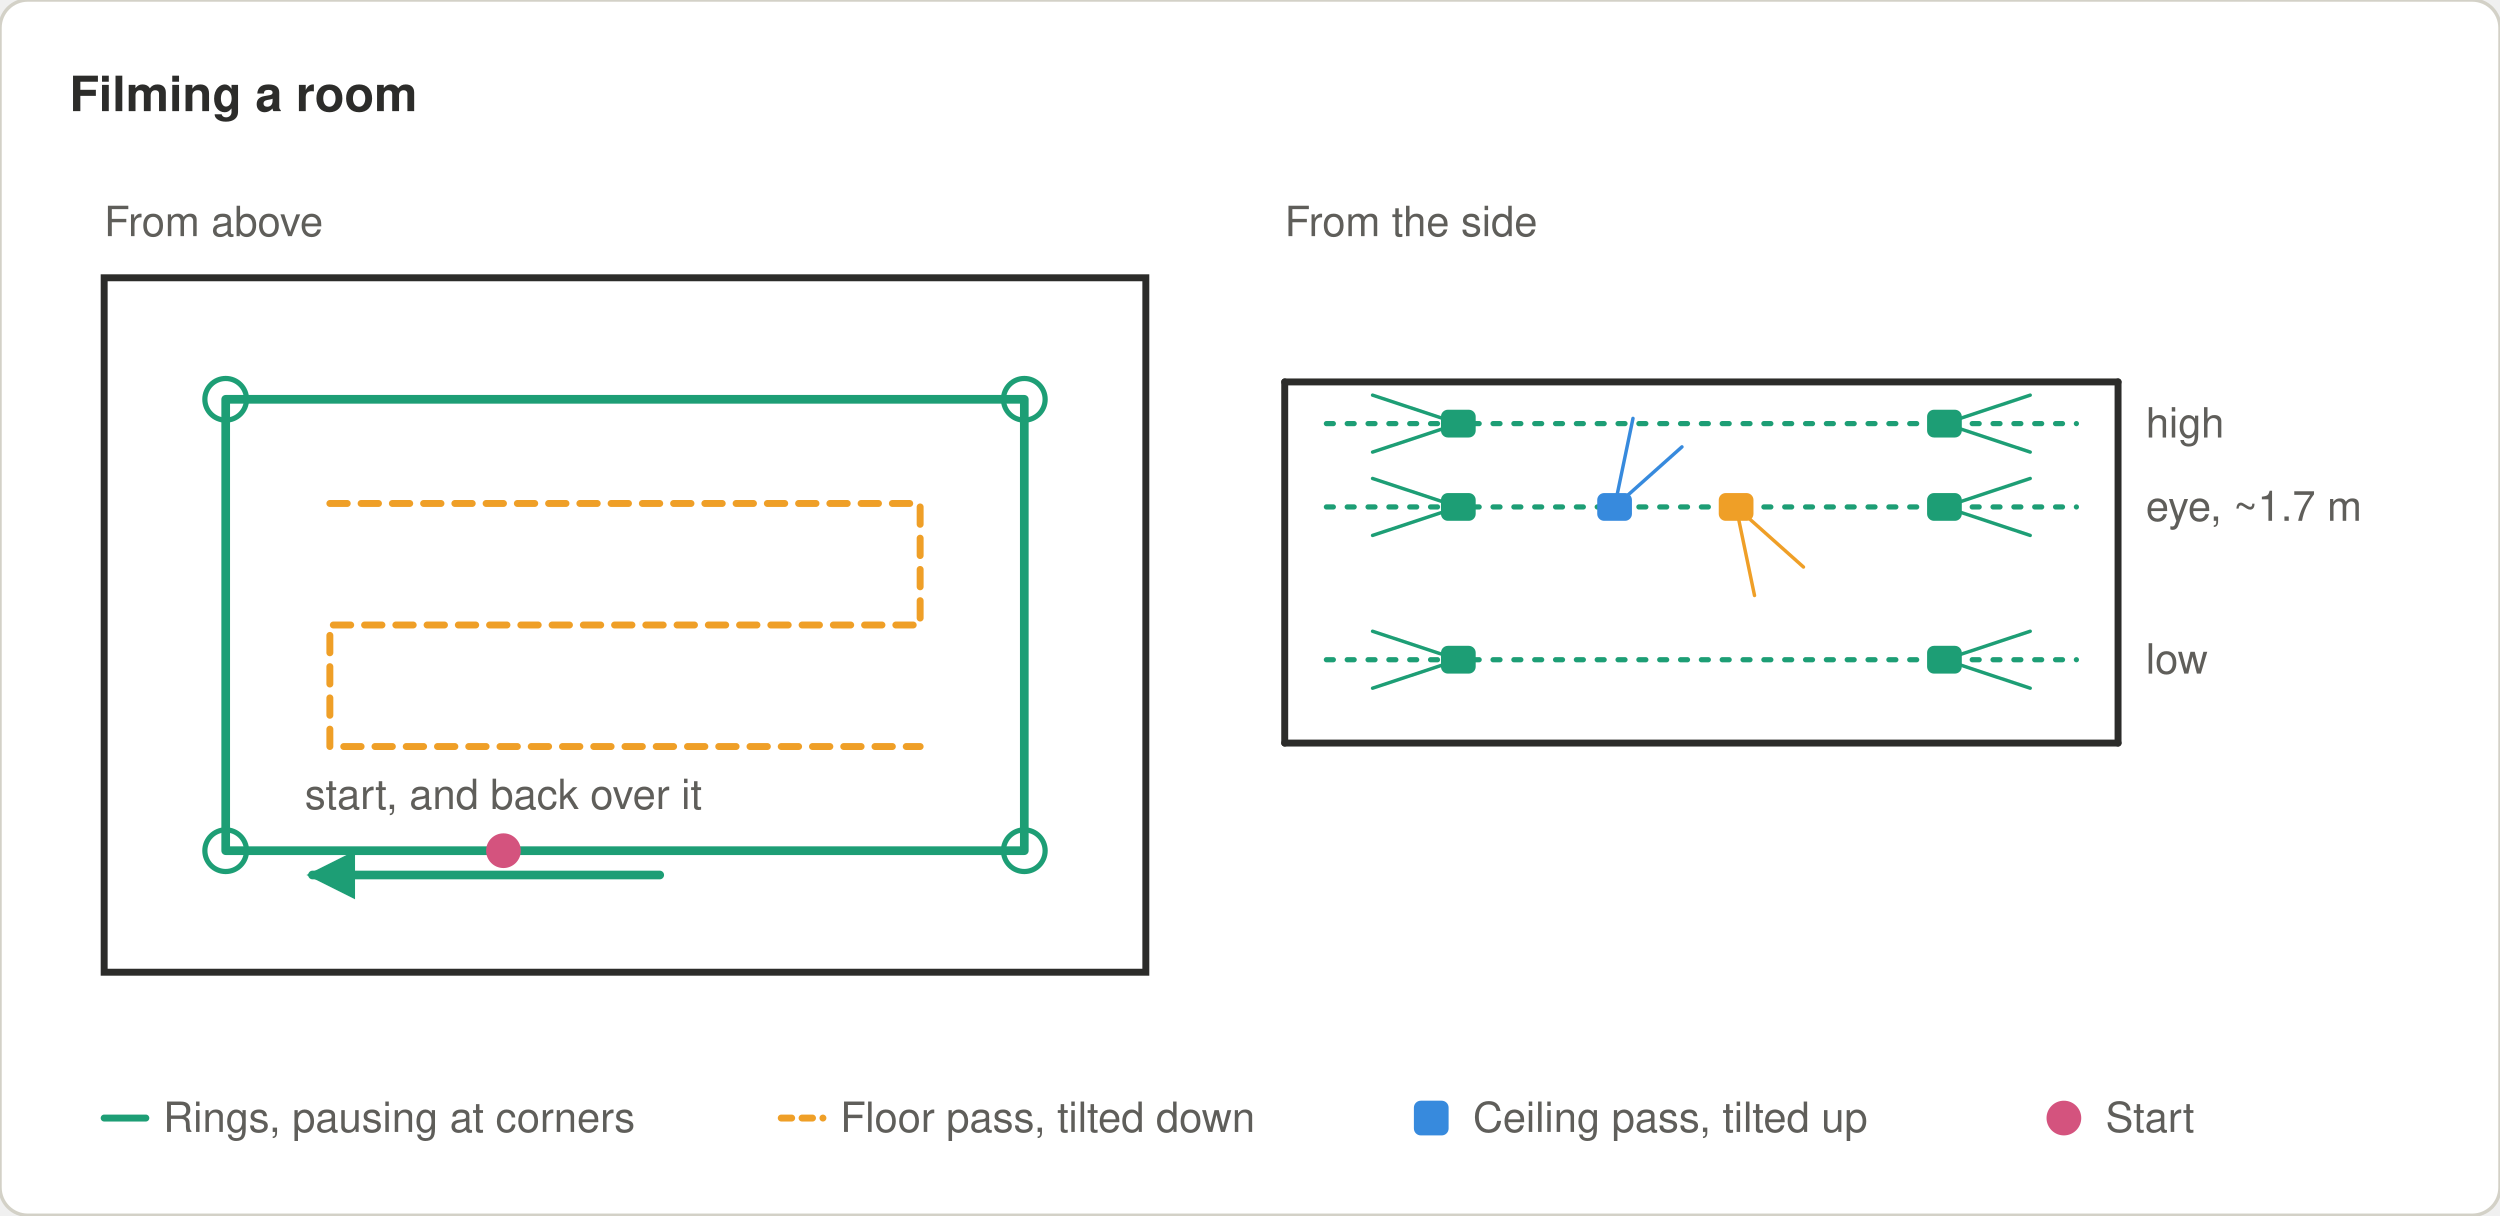
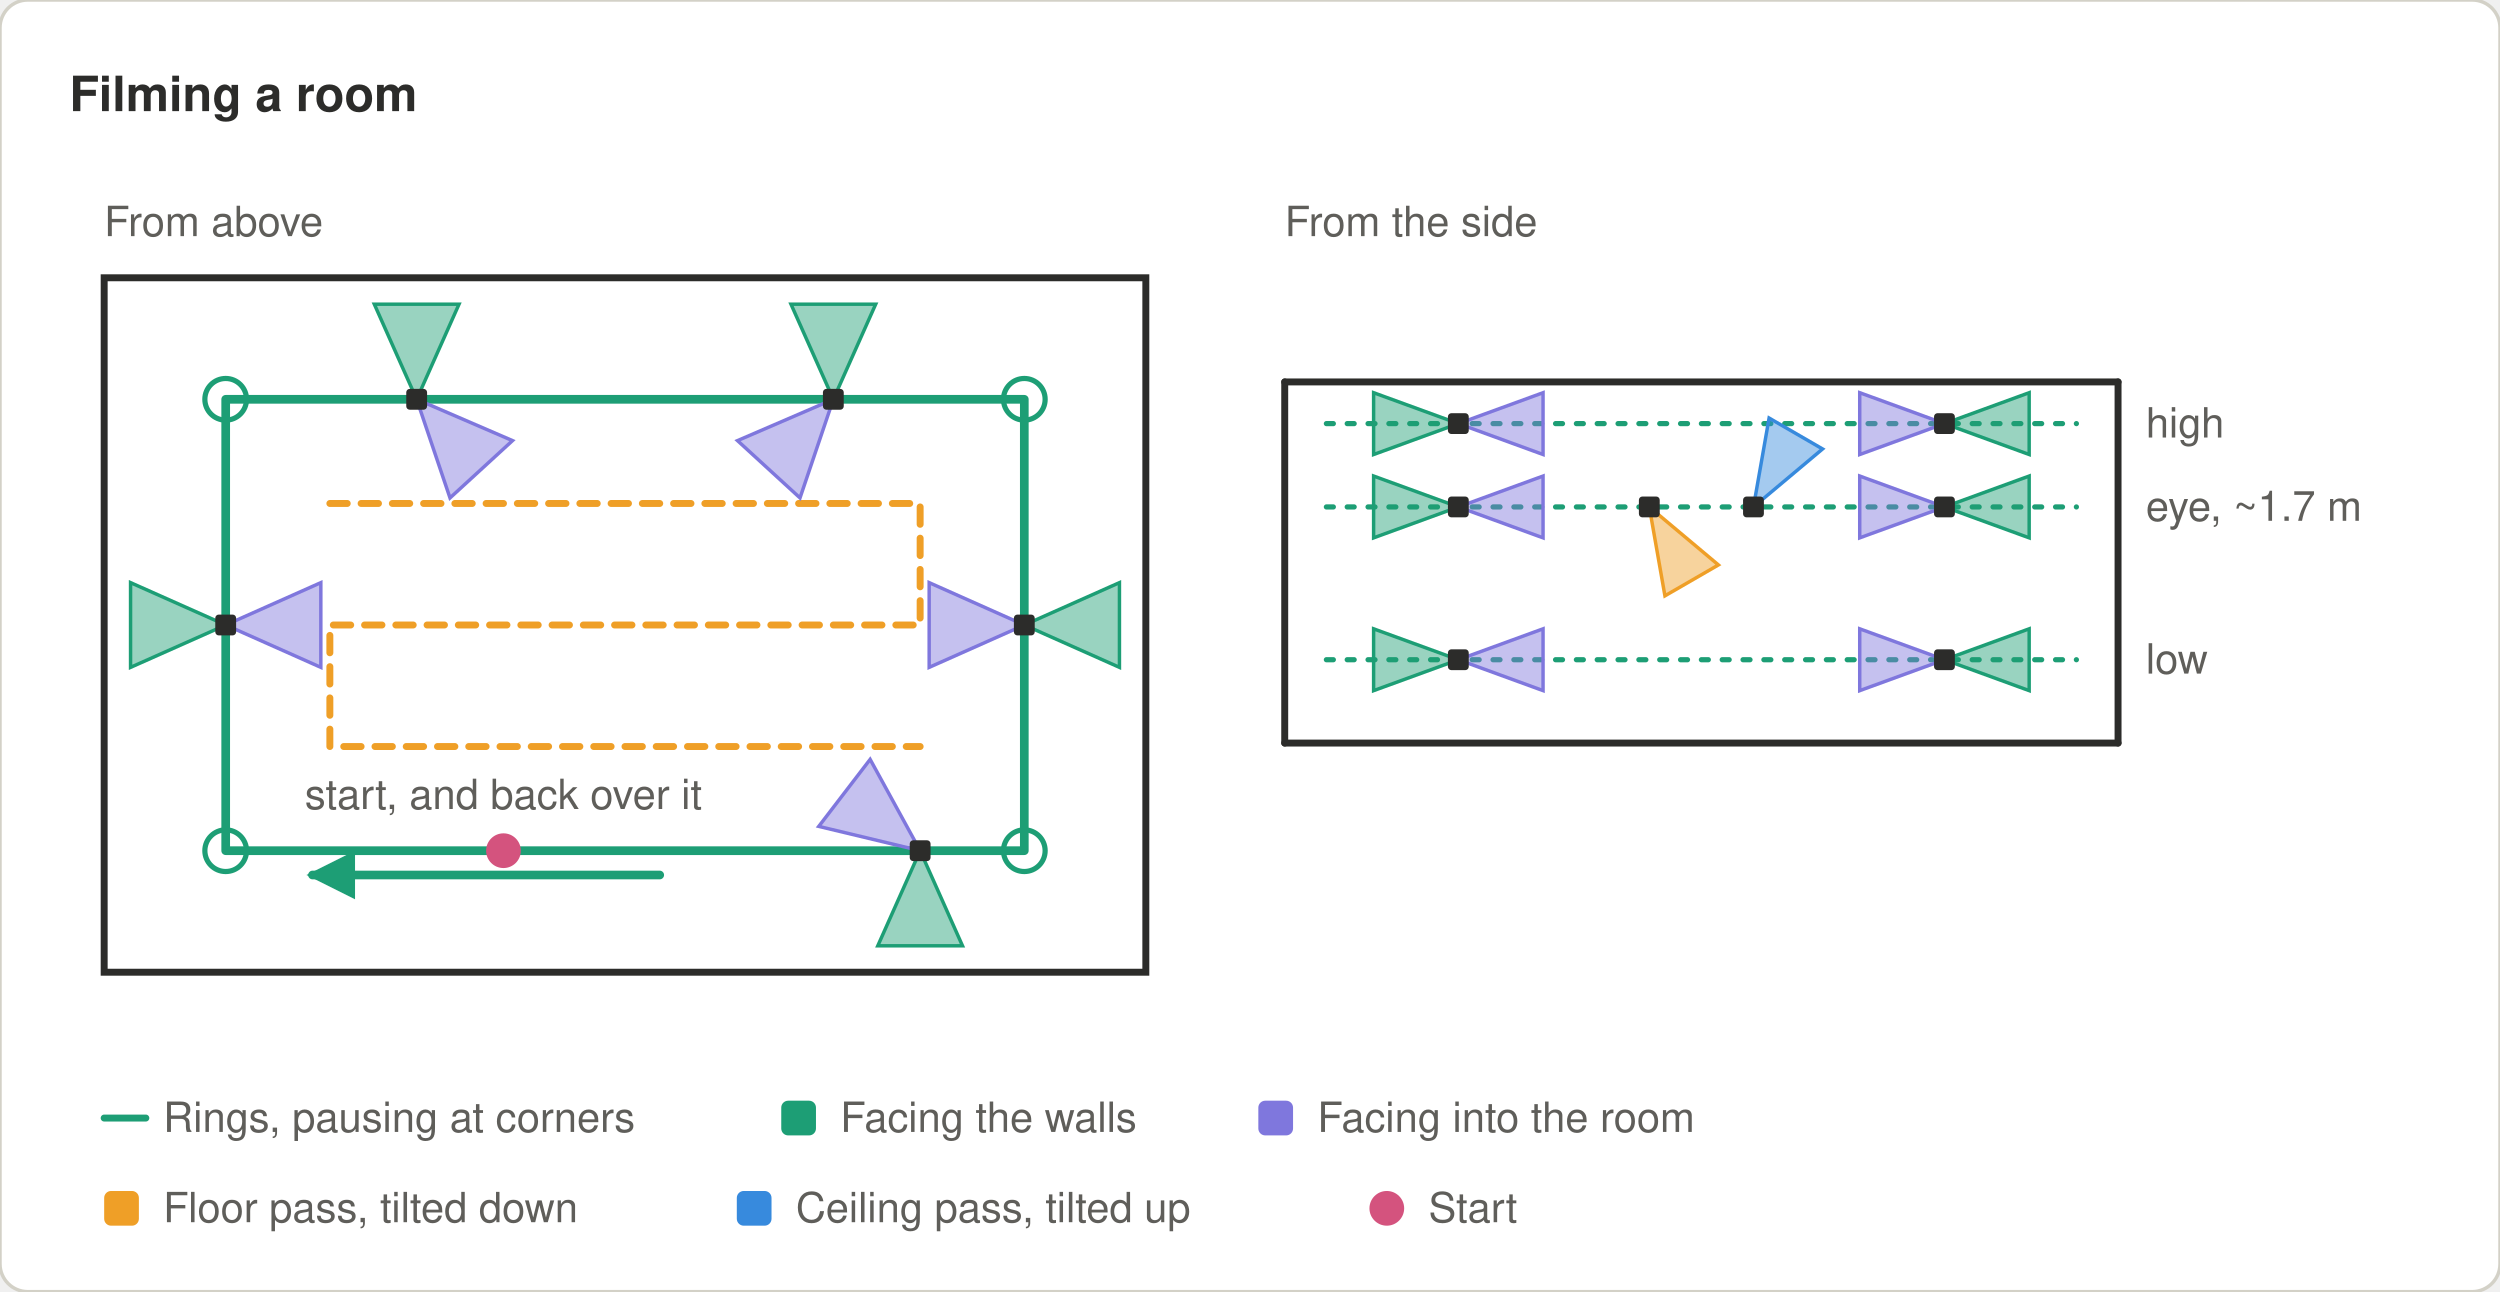
- <svg xmlns="http://www.w3.org/2000/svg" width="720" height="350" viewBox="0 0 720 350" font-family="-apple-system, Segoe UI, Helvetica, Arial, sans-serif">
+ <svg xmlns="http://www.w3.org/2000/svg" width="720" height="372" viewBox="0 0 720 372" font-family="-apple-system, Segoe UI, Helvetica, Arial, sans-serif">
  <defs>
    <marker id="a" viewBox="0 0 10 10" refX="8" refY="5" markerWidth="7" markerHeight="7" orient="auto-start-reverse">
      <path d="M 1 1 L 9 5 L 1 9 z" fill="context-stroke" />
    </marker>
  </defs>
-   <rect width="720" height="350" rx="8" fill="#ffffff" stroke="#D3D1C7" />
+   <rect width="720" height="372" rx="8" fill="#ffffff" stroke="#D3D1C7" />
  <text x="20" y="32" font-size="14" font-weight="600" fill="#2C2C2A">Filming a room</text>
  <text x="30" y="68" font-size="12" fill="#5F5E5A" text-anchor="start">From above</text>
  <rect x="30" y="80" width="300" height="200" rx="0" fill="none" stroke="#2C2C2A" stroke-width="2" />
  <path fill="none" stroke="#EF9F27" stroke-width="2" stroke-linecap="round" stroke-linejoin="round" d="M 95 145 L 265 145 L 265 180 L 95 180 L 95 215 L 265 215" stroke-dasharray="5 4" />
  <path fill="none" stroke="#1D9E75" stroke-width="2.5" stroke-linecap="round" stroke-linejoin="round" d="M 145 245 L 65 245 L 65 115 L 295 115 L 295 245 L 145 245" />
  <path fill="none" stroke="#1D9E75" stroke-width="2.5" stroke-linecap="round" stroke-linejoin="round" d="M 190 252 L 90 252" marker-end="url(#a)" />
  <circle cx="65" cy="245" r="6" fill="none" stroke="#1D9E75" stroke-width="1.5" />
  <circle cx="65" cy="115" r="6" fill="none" stroke="#1D9E75" stroke-width="1.5" />
  <circle cx="295" cy="115" r="6" fill="none" stroke="#1D9E75" stroke-width="1.5" />
  <circle cx="295" cy="245" r="6" fill="none" stroke="#1D9E75" stroke-width="1.5" />
+   <path fill="#1D9E75" fill-opacity="0.45" stroke="#1D9E75" stroke-width="1" d="M 120 115 L 132.2 87.6 L 107.8 87.6 z" />
+   <path fill="#7F77DD" fill-opacity="0.45" stroke="#7F77DD" stroke-width="1" d="M 120 115 L 129.6 143.4 L 147.6 126.9 z" />
+   <rect x="117" y="112" width="6" height="6" rx="1" fill="#2C2C2A" />
+   <path fill="#1D9E75" fill-opacity="0.45" stroke="#1D9E75" stroke-width="1" d="M 240 115 L 252.2 87.6 L 227.8 87.6 z" />
+   <path fill="#7F77DD" fill-opacity="0.45" stroke="#7F77DD" stroke-width="1" d="M 240 115 L 212.4 126.9 L 230.4 143.4 z" />
+   <rect x="237" y="112" width="6" height="6" rx="1" fill="#2C2C2A" />
+   <path fill="#1D9E75" fill-opacity="0.45" stroke="#1D9E75" stroke-width="1" d="M 65 180 L 37.6 167.8 L 37.6 192.2 z" />
+   <path fill="#7F77DD" fill-opacity="0.45" stroke="#7F77DD" stroke-width="1" d="M 65 180 L 92.4 192.2 L 92.4 167.8 z" />
+   <rect x="62" y="177" width="6" height="6" rx="1" fill="#2C2C2A" />
+   <path fill="#1D9E75" fill-opacity="0.45" stroke="#1D9E75" stroke-width="1" d="M 295 180 L 322.4 192.2 L 322.4 167.8 z" />
+   <path fill="#7F77DD" fill-opacity="0.45" stroke="#7F77DD" stroke-width="1" d="M 295 180 L 267.6 167.8 L 267.6 192.2 z" />
+   <rect x="292" y="177" width="6" height="6" rx="1" fill="#2C2C2A" />
+   <path fill="#1D9E75" fill-opacity="0.45" stroke="#1D9E75" stroke-width="1" d="M 265 245 L 252.8 272.4 L 277.2 272.4 z" />
+   <path fill="#7F77DD" fill-opacity="0.45" stroke="#7F77DD" stroke-width="1" d="M 265 245 L 250.6 218.7 L 235.8 238 z" />
+   <rect x="262" y="242" width="6" height="6" rx="1" fill="#2C2C2A" />
  <circle cx="145" cy="245" r="5" fill="#D4537E" />
  <text x="145" y="233" font-size="12" fill="#5F5E5A" text-anchor="middle">start, and back over it</text>
  <text x="370" y="68" font-size="12" fill="#5F5E5A" text-anchor="start">From the side</text>
  <path fill="none" stroke="#2C2C2A" stroke-width="2" stroke-linecap="round" stroke-linejoin="round" d="M 370 110 L 610 110" />
  <path fill="none" stroke="#2C2C2A" stroke-width="2" stroke-linecap="round" stroke-linejoin="round" d="M 370 214 L 610 214" />
  <path fill="none" stroke="#2C2C2A" stroke-width="2" stroke-linecap="round" stroke-linejoin="round" d="M 370 110 L 370 214" />
  <path fill="none" stroke="#2C2C2A" stroke-width="2" stroke-linecap="round" stroke-linejoin="round" d="M 610 110 L 610 214" />
  <path fill="none" stroke="#1D9E75" stroke-width="1.5" stroke-linecap="round" stroke-linejoin="round" d="M 382 190 L 598 190" stroke-dasharray="2 4" />
-   <rect x="415" y="186" width="10" height="8" rx="2" fill="#1D9E75" />
-   <path fill="none" stroke="#1D9E75" stroke-width="1" stroke-linecap="round" stroke-linejoin="round" d="M 420 190 L 395.3 181.8" />
-   <path fill="none" stroke="#1D9E75" stroke-width="1" stroke-linecap="round" stroke-linejoin="round" d="M 420 190 L 395.3 198.2" />
-   <rect x="555" y="186" width="10" height="8" rx="2" fill="#1D9E75" />
-   <path fill="none" stroke="#1D9E75" stroke-width="1" stroke-linecap="round" stroke-linejoin="round" d="M 560 190 L 584.7 198.2" />
-   <path fill="none" stroke="#1D9E75" stroke-width="1" stroke-linecap="round" stroke-linejoin="round" d="M 560 190 L 584.7 181.8" />
+   <path fill="#1D9E75" fill-opacity="0.45" stroke="#1D9E75" stroke-width="1" d="M 420 190 L 395.6 181.1 L 395.6 198.9 z" />
+   <path fill="#7F77DD" fill-opacity="0.45" stroke="#7F77DD" stroke-width="1" d="M 420 190 L 444.4 198.9 L 444.4 181.1 z" />
+   <rect x="417" y="187" width="6" height="6" rx="1" fill="#2C2C2A" />
+   <path fill="#1D9E75" fill-opacity="0.45" stroke="#1D9E75" stroke-width="1" d="M 560 190 L 584.4 198.9 L 584.4 181.1 z" />
+   <path fill="#7F77DD" fill-opacity="0.45" stroke="#7F77DD" stroke-width="1" d="M 560 190 L 535.6 181.1 L 535.6 198.9 z" />
+   <rect x="557" y="187" width="6" height="6" rx="1" fill="#2C2C2A" />
  <text x="618" y="194" font-size="12" fill="#5F5E5A" text-anchor="start">low</text>
  <path fill="none" stroke="#1D9E75" stroke-width="1.5" stroke-linecap="round" stroke-linejoin="round" d="M 382 146 L 598 146" stroke-dasharray="2 4" />
-   <rect x="415" y="142" width="10" height="8" rx="2" fill="#1D9E75" />
-   <path fill="none" stroke="#1D9E75" stroke-width="1" stroke-linecap="round" stroke-linejoin="round" d="M 420 146 L 395.3 137.8" />
-   <path fill="none" stroke="#1D9E75" stroke-width="1" stroke-linecap="round" stroke-linejoin="round" d="M 420 146 L 395.3 154.2" />
-   <rect x="555" y="142" width="10" height="8" rx="2" fill="#1D9E75" />
-   <path fill="none" stroke="#1D9E75" stroke-width="1" stroke-linecap="round" stroke-linejoin="round" d="M 560 146 L 584.7 154.2" />
-   <path fill="none" stroke="#1D9E75" stroke-width="1" stroke-linecap="round" stroke-linejoin="round" d="M 560 146 L 584.7 137.8" />
+   <path fill="#1D9E75" fill-opacity="0.45" stroke="#1D9E75" stroke-width="1" d="M 420 146 L 395.6 137.1 L 395.6 154.9 z" />
+   <path fill="#7F77DD" fill-opacity="0.45" stroke="#7F77DD" stroke-width="1" d="M 420 146 L 444.4 154.9 L 444.4 137.1 z" />
+   <rect x="417" y="143" width="6" height="6" rx="1" fill="#2C2C2A" />
+   <path fill="#1D9E75" fill-opacity="0.45" stroke="#1D9E75" stroke-width="1" d="M 560 146 L 584.4 154.9 L 584.4 137.1 z" />
+   <path fill="#7F77DD" fill-opacity="0.45" stroke="#7F77DD" stroke-width="1" d="M 560 146 L 535.6 137.1 L 535.6 154.9 z" />
+   <rect x="557" y="143" width="6" height="6" rx="1" fill="#2C2C2A" />
  <text x="618" y="150" font-size="12" fill="#5F5E5A" text-anchor="start">eye, ~1.7 m</text>
  <path fill="none" stroke="#1D9E75" stroke-width="1.5" stroke-linecap="round" stroke-linejoin="round" d="M 382 122 L 598 122" stroke-dasharray="2 4" />
-   <rect x="415" y="118" width="10" height="8" rx="2" fill="#1D9E75" />
-   <path fill="none" stroke="#1D9E75" stroke-width="1" stroke-linecap="round" stroke-linejoin="round" d="M 420 122 L 395.3 113.8" />
-   <path fill="none" stroke="#1D9E75" stroke-width="1" stroke-linecap="round" stroke-linejoin="round" d="M 420 122 L 395.3 130.2" />
-   <rect x="555" y="118" width="10" height="8" rx="2" fill="#1D9E75" />
-   <path fill="none" stroke="#1D9E75" stroke-width="1" stroke-linecap="round" stroke-linejoin="round" d="M 560 122 L 584.7 130.2" />
-   <path fill="none" stroke="#1D9E75" stroke-width="1" stroke-linecap="round" stroke-linejoin="round" d="M 560 122 L 584.7 113.8" />
+   <path fill="#1D9E75" fill-opacity="0.45" stroke="#1D9E75" stroke-width="1" d="M 420 122 L 395.6 113.1 L 395.6 130.9 z" />
+   <path fill="#7F77DD" fill-opacity="0.45" stroke="#7F77DD" stroke-width="1" d="M 420 122 L 444.4 130.9 L 444.4 113.1 z" />
+   <rect x="417" y="119" width="6" height="6" rx="1" fill="#2C2C2A" />
+   <path fill="#1D9E75" fill-opacity="0.45" stroke="#1D9E75" stroke-width="1" d="M 560 122 L 584.4 130.9 L 584.4 113.1 z" />
+   <path fill="#7F77DD" fill-opacity="0.45" stroke="#7F77DD" stroke-width="1" d="M 560 122 L 535.6 113.1 L 535.6 130.9 z" />
+   <rect x="557" y="119" width="6" height="6" rx="1" fill="#2C2C2A" />
  <text x="618" y="126" font-size="12" fill="#5F5E5A" text-anchor="start">high</text>
-   <rect x="495" y="142" width="10" height="8" rx="2" fill="#EF9F27" />
-   <path fill="none" stroke="#EF9F27" stroke-width="1" stroke-linecap="round" stroke-linejoin="round" d="M 500 146 L 505.3 171.5" />
-   <path fill="none" stroke="#EF9F27" stroke-width="1" stroke-linecap="round" stroke-linejoin="round" d="M 500 146 L 519.4 163.3" />
-   <rect x="460" y="142" width="10" height="8" rx="2" fill="#378ADD" />
-   <path fill="none" stroke="#378ADD" stroke-width="1" stroke-linecap="round" stroke-linejoin="round" d="M 465 146 L 484.4 128.7" />
-   <path fill="none" stroke="#378ADD" stroke-width="1" stroke-linecap="round" stroke-linejoin="round" d="M 465 146 L 470.3 120.5" />
+   <path fill="#EF9F27" fill-opacity="0.45" stroke="#EF9F27" stroke-width="1" d="M 475 146 L 479.5 171.6 L 494.9 162.7 z" />
+   <rect x="472" y="143" width="6" height="6" rx="1" fill="#2C2C2A" />
+   <path fill="#378ADD" fill-opacity="0.45" stroke="#378ADD" stroke-width="1" d="M 505 146 L 524.9 129.3 L 509.5 120.4 z" />
+   <rect x="502" y="143" width="6" height="6" rx="1" fill="#2C2C2A" />
  <path fill="none" stroke="#1D9E75" stroke-width="2" stroke-linecap="round" stroke-linejoin="round" d="M 30 322 L 42 322" />
  <text x="47" y="326" font-size="12" fill="#5F5E5A" text-anchor="start">Rings, pausing at corners</text>
-   <path fill="none" stroke="#EF9F27" stroke-width="2" stroke-linecap="round" stroke-linejoin="round" d="M 225 322 L 237 322" stroke-dasharray="3 3" />
-   <text x="242" y="326" font-size="12" fill="#5F5E5A" text-anchor="start">Floor pass, tilted down</text>
-   <rect x="407.2" y="317" width="10" height="10" rx="2" fill="#378ADD" />
-   <text x="424.2" y="326" font-size="12" fill="#5F5E5A" text-anchor="start">Ceiling pass, tilted up</text>
-   <circle cx="594.4" cy="322" r="5" fill="#D4537E" />
-   <text x="606.4" y="326" font-size="12" fill="#5F5E5A" text-anchor="start">Start</text>
+   <rect x="225" y="317" width="10" height="10" rx="2" fill="#1D9E75" />
+   <text x="242" y="326" font-size="12" fill="#5F5E5A" text-anchor="start">Facing the walls</text>
+   <rect x="362.4" y="317" width="10" height="10" rx="2" fill="#7F77DD" />
+   <text x="379.4" y="326" font-size="12" fill="#5F5E5A" text-anchor="start">Facing into the room</text>
+   <rect x="30" y="343" width="10" height="10" rx="2" fill="#EF9F27" />
+   <text x="47" y="352" font-size="12" fill="#5F5E5A" text-anchor="start">Floor pass, tilted down</text>
+   <rect x="212.2" y="343" width="10" height="10" rx="2" fill="#378ADD" />
+   <text x="229.2" y="352" font-size="12" fill="#5F5E5A" text-anchor="start">Ceiling pass, tilted up</text>
+   <circle cx="399.4" cy="348" r="5" fill="#D4537E" />
+   <text x="411.4" y="352" font-size="12" fill="#5F5E5A" text-anchor="start">Start</text>
</svg>
